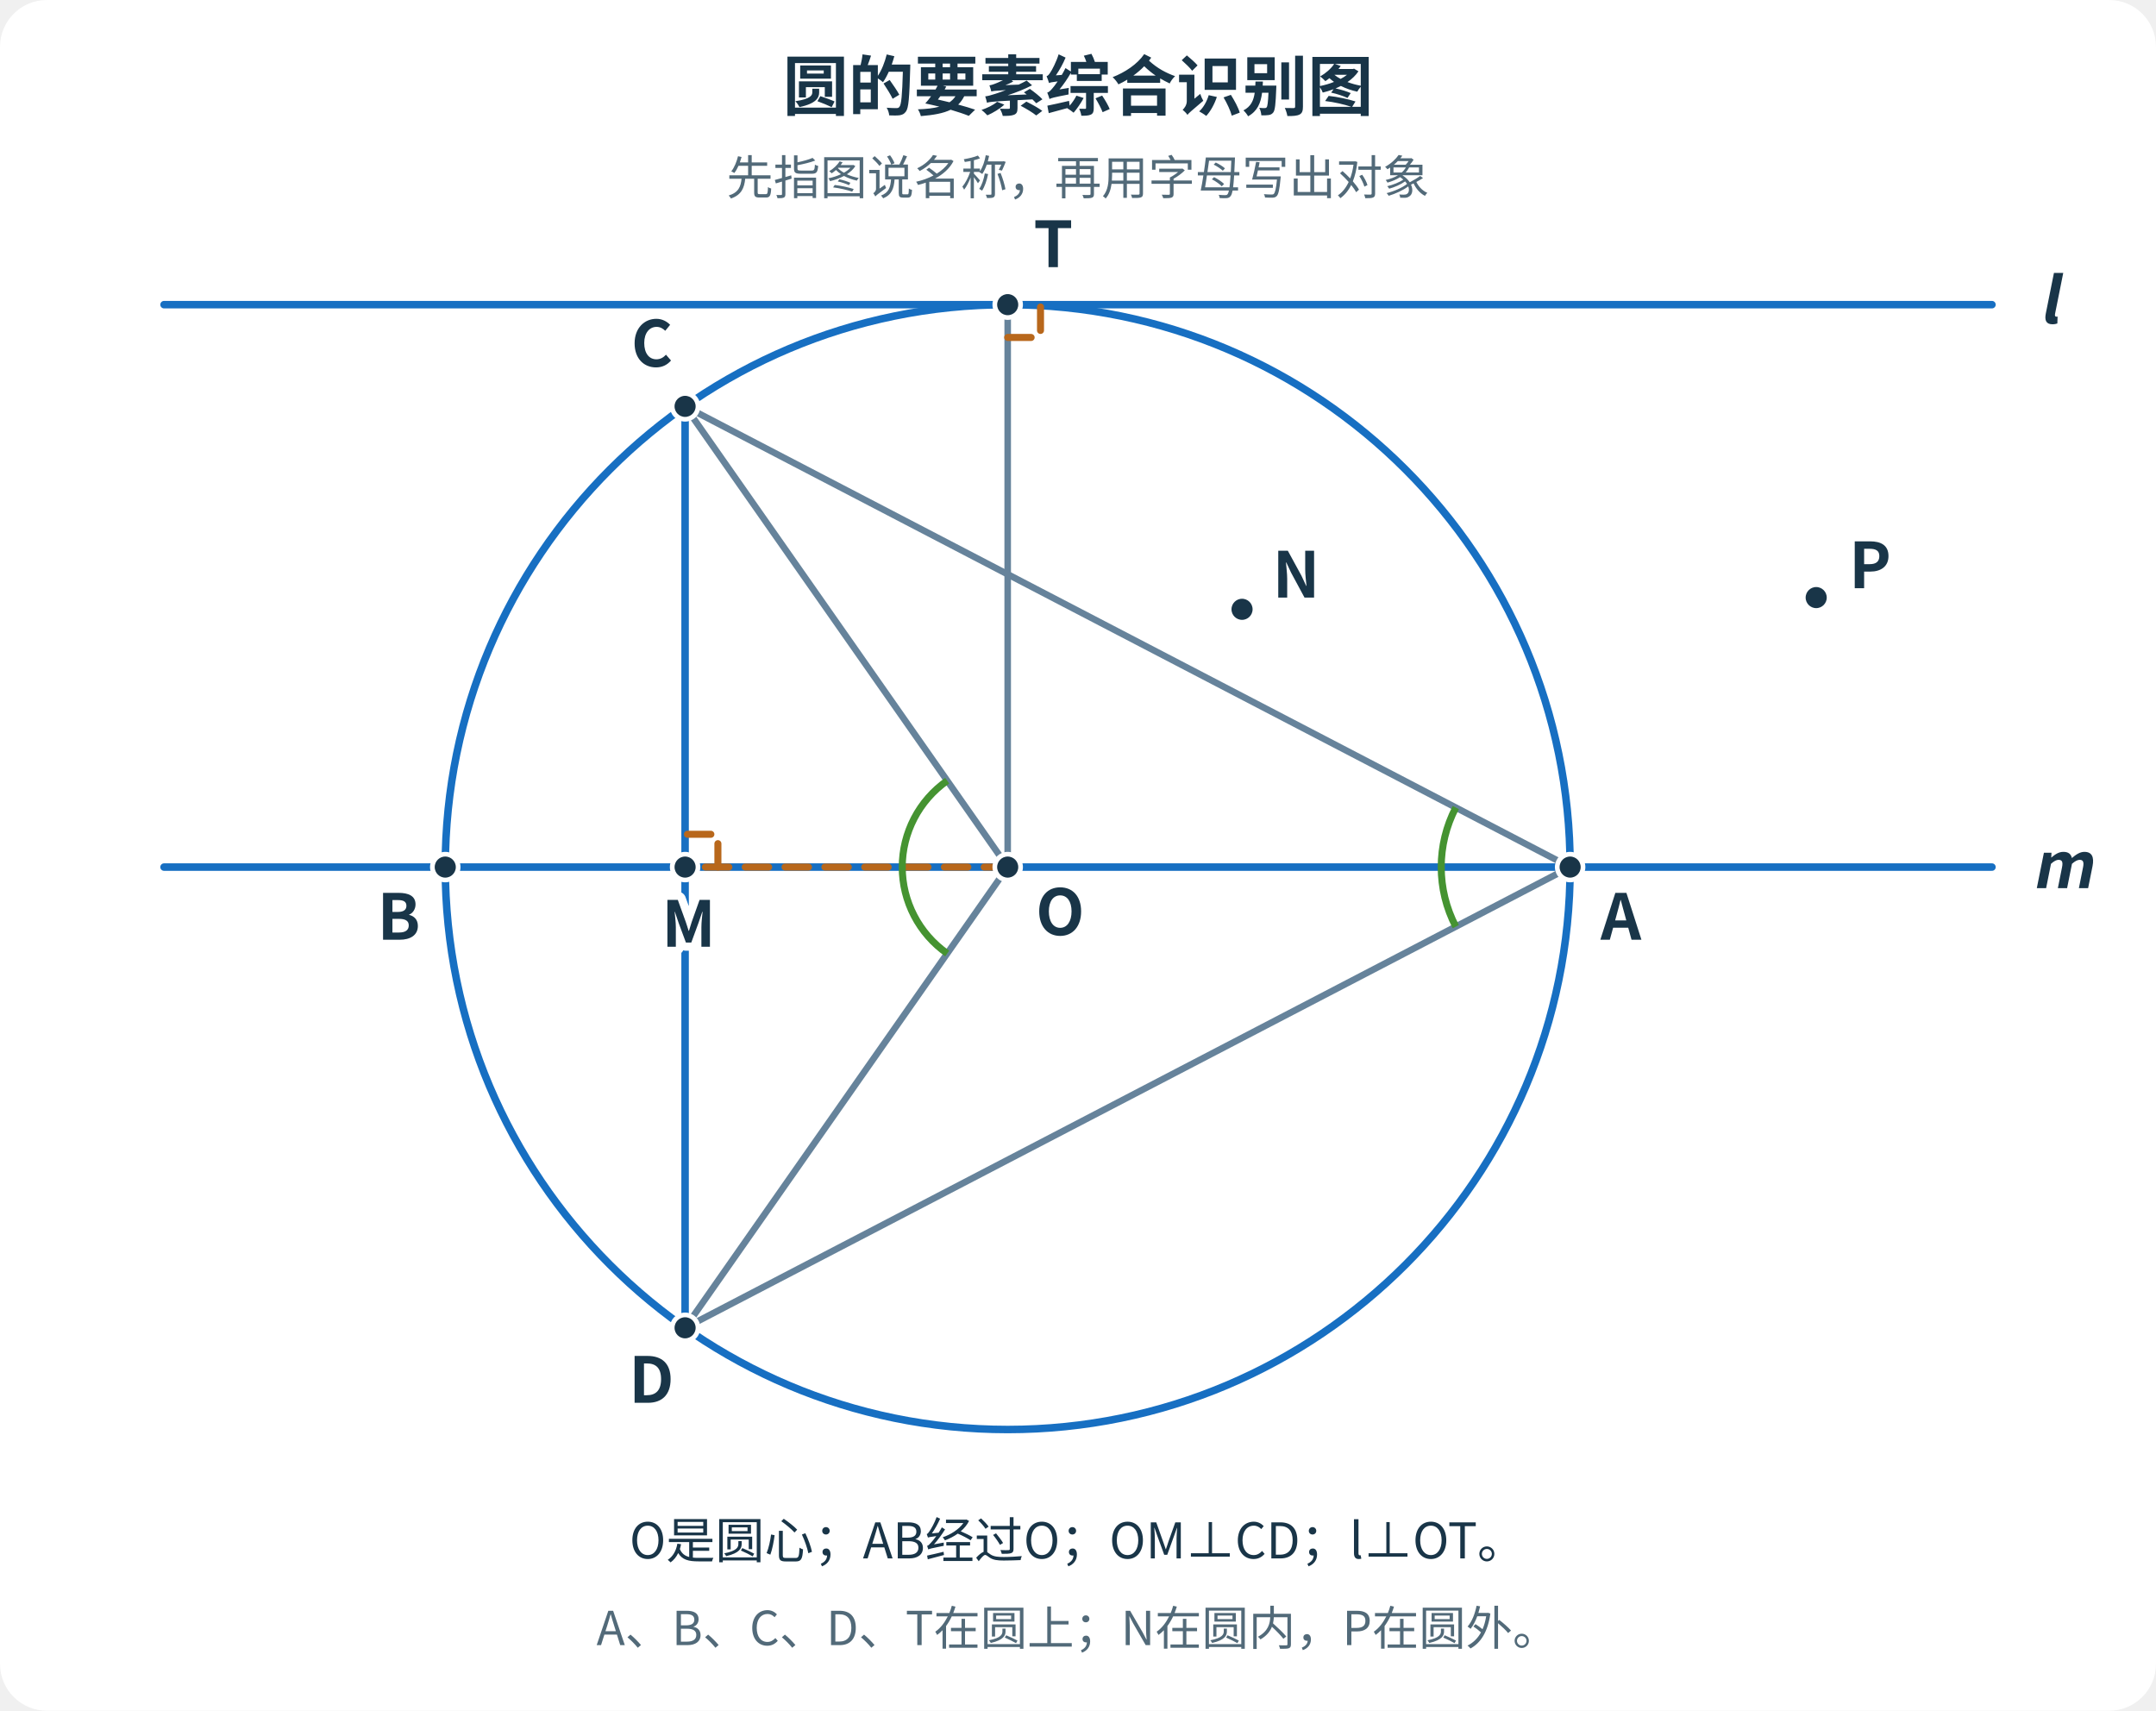
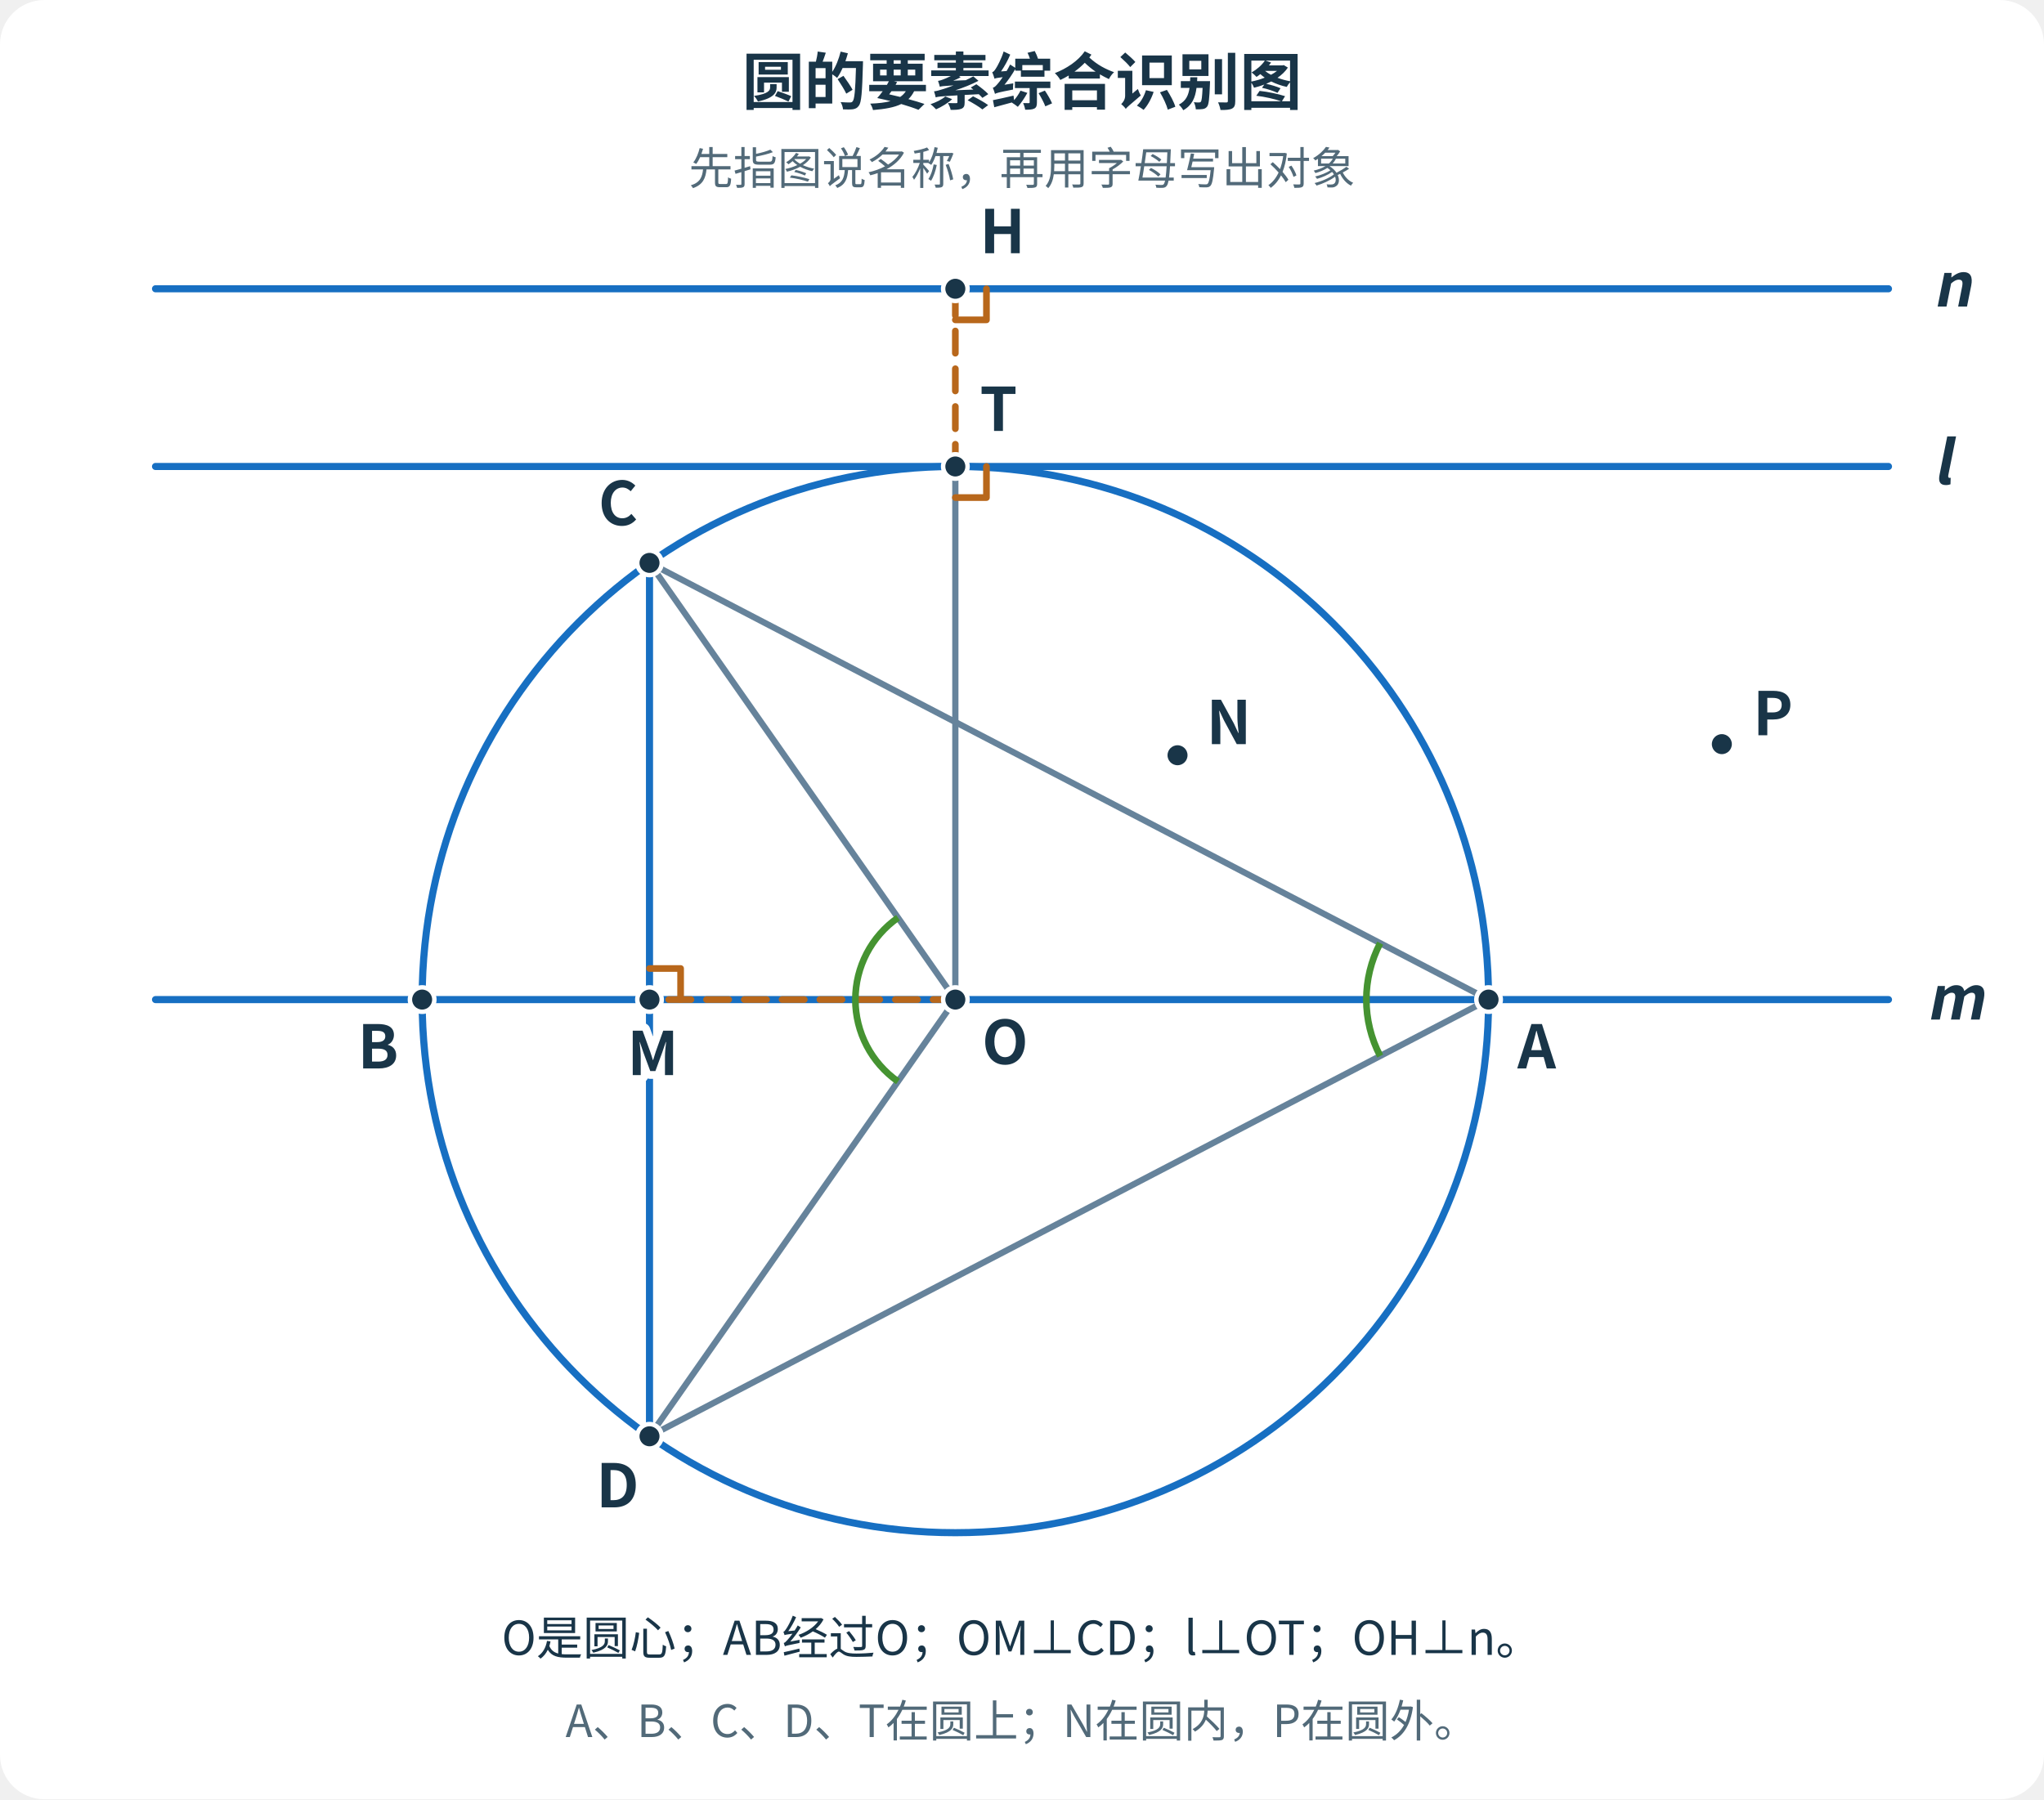
- <svg xmlns="http://www.w3.org/2000/svg" viewBox="0 0 920 730" role="img" aria-label="圆的要素综合识别图：圆O、直径AB、弦CD、垂线段OM、圆上点T、两条直线l和m，以及点N和P">
-   <style>text{font-family:'Microsoft YaHei','Noto Sans CJK SC',sans-serif;fill:#193548}.v-title{font-size:28px;font-weight:700}.v-letter{font-size:27px;font-weight:700;paint-order:stroke;stroke:white;stroke-width:7px;stroke-linejoin:round}.v-note{font-size:21px}.base{stroke:#176fc2;stroke-width:3.2;fill:none;stroke-linecap:round;stroke-linejoin:round}.inner{stroke:#66839b;stroke-width:2.8}.aux{stroke:#b8671b;stroke-dasharray:10 7;stroke-width:3}.angle{stroke:#459331;stroke-width:3;fill:none}.highlight{stroke:#e58d16;stroke-width:9;stroke-linecap:round;stroke-linejoin:round;fill:none;opacity:.85}.highlight .spot{stroke-width:5;fill:#fff0c4}.highlight .area{fill:#f5b84b;fill-opacity:.38;stroke-width:4}.dots{fill:#193548;stroke:white;stroke-width:2}.v-small{font-size:20px;fill:#526a79}</style>
-   <rect width="920" height="730" rx="20" fill="white" />
+ <svg xmlns="http://www.w3.org/2000/svg" viewBox="0 0 920 810" role="img" aria-label="圆的要素综合识别图：圆O、直径AB、弦CD、垂线段OM、圆上点T、相交直线m、相切直线l、相离直线n、圆心到n的垂足H，以及点N和P">
+   <style>text{font-family:'Microsoft YaHei','Noto Sans CJK SC',sans-serif;fill:#193548}.v-title{font-size:28px;font-weight:700}.v-letter{font-size:27px;font-weight:700;paint-order:stroke;stroke:white;stroke-width:7px;stroke-linejoin:round}.v-note{font-size:21px}.base{stroke:#176fc2;stroke-width:3.2;fill:none;stroke-linecap:round;stroke-linejoin:round}.inner{stroke:#66839b;stroke-width:2.8}.aux{stroke:#b8671b;stroke-dasharray:10 7;stroke-width:3}.right{stroke:#b8671b;stroke-width:3;fill:none}.angle{stroke:#459331;stroke-width:3;fill:none}.highlight{stroke:#e58d16;stroke-width:9;stroke-linecap:round;stroke-linejoin:round;fill:none;opacity:.85}.highlight .spot{stroke-width:5;fill:#fff0c4}.highlight .area{fill:#f5b84b;fill-opacity:.38;stroke-width:4}.dots{fill:#193548;stroke:white;stroke-width:2}.v-small{font-size:20px;fill:#526a79}</style>
+   <rect width="920" height="810" rx="20" fill="white" />
  <text x="460" y="47" text-anchor="middle" class="v-title">圆的要素综合识别图</text>
  <text x="460" y="83" text-anchor="middle" class="v-small">先指图说名称，再用字母写出对象</text>
-   <g class="base">
-     <circle cx="430" cy="370" r="240" />
-     <path d="M70 130 H850 M70 370 H850" />
-     <path class="" d="M292.34 173.40 L292.34 566.60" />
-     <path class="inner" d="M430.00 370.00 L292.34 173.40" />
-     <path class="inner" d="M430.00 370.00 L292.34 566.60" />
-     <path class="inner" d="M670.00 370.00 L292.34 173.40" />
-     <path class="inner" d="M670.00 370.00 L292.34 566.60" />
-     <path class="inner" d="M430.00 370.00 L430.00 130.00" />
-     <path class="aux" d="M430.00 370.00 L292.34 370.00" />
-     <path class="aux" d="M306.342 370 v-14 h-14 M430 144 h14 v-14" />
+   <g transform="translate(0,80)">
+     <g class="base">
+       <circle cx="430" cy="370" r="240" />
+       <path d="M70 50 H850 M70 130 H850 M70 370 H850" />
+       <path class="" d="M292.34 173.40 L292.34 566.60" />
+       <path class="inner" d="M430.00 370.00 L292.34 173.40" />
+       <path class="inner" d="M430.00 370.00 L292.34 566.60" />
+       <path class="inner" d="M670.00 370.00 L292.34 173.40" />
+       <path class="inner" d="M670.00 370.00 L292.34 566.60" />
+       <path class="inner" d="M430.00 370.00 L430.00 130.00" />
+       <path class="aux" d="M430.00 130.00 L430.00 50.00" />
+       <path class="aux" d="M430.00 370.00 L292.34 370.00" />
+       <path class="right" d="M306.342 370 v-14 h-14 M430 144 h14 v-14 M430 64 h14 v-14" />
+     </g>
+     <path class="angle" d="M404.19 333.14 A45 45 0 0 0 404.19 406.86 M621.21 344.60 A55 55 0 0 0 621.21 395.40" />
+     <g class="highlight" />
+     <g class="dots">
+       <circle cx="430" cy="370" r="5.5" />
+       <circle cx="670" cy="370" r="5.5" />
+       <circle cx="190" cy="370" r="5.5" />
+       <circle cx="292.342" cy="173.404" r="5.5" />
+       <circle cx="292.342" cy="566.596" r="5.5" />
+       <circle cx="292.342" cy="370" r="5.5" />
+       <circle cx="430" cy="130" r="5.5" />
+       <circle cx="430" cy="50" r="5.5" />
+       <circle cx="530" cy="260" r="5.5" />
+       <circle cx="775" cy="255" r="5.5" />
+     </g>
+     <text x="442" y="399" class="v-letter">O</text>
+     <text x="683" y="401" class="v-letter">A</text>
+     <text x="161" y="401" class="v-letter">B</text>
+     <text x="269.342" y="156.404" class="v-letter">C</text>
+     <text x="268.342" y="598.596" class="v-letter">D</text>
+     <text x="282.342" y="404" class="v-letter">M</text>
+     <text x="441" y="114" class="v-letter">T</text>
+     <text x="441" y="34" class="v-letter">H</text>
+     <text x="543" y="255" class="v-letter">N</text>
+     <text x="789" y="251" class="v-letter">P</text>
+     <text class="v-letter" x="870" y="58" font-style="italic">n</text>
+     <text class="v-letter" x="870" y="138" font-style="italic">l</text>
+     <text class="v-letter" x="867" y="379" font-style="italic">m</text>
+     <text x="460" y="665" text-anchor="middle" class="v-note">O是圆心；AB经过O；OM⊥CD；l⊥OT；OH⊥n。</text>
+     <text x="460" y="702" text-anchor="middle" class="v-small">A、B、C、D、T在圆上；N在圆内，P在圆外。</text>
  </g>
-   <path class="angle" d="M404.19 333.14 A45 45 0 0 0 404.19 406.86 M621.21 344.60 A55 55 0 0 0 621.21 395.40" />
-   <g class="highlight" />
-   <g class="dots">
-     <circle cx="430" cy="370" r="5.5" />
-     <circle cx="670" cy="370" r="5.5" />
-     <circle cx="190" cy="370" r="5.5" />
-     <circle cx="292.342" cy="173.404" r="5.5" />
-     <circle cx="292.342" cy="566.596" r="5.5" />
-     <circle cx="292.342" cy="370" r="5.5" />
-     <circle cx="430" cy="130" r="5.5" />
-     <circle cx="530" cy="260" r="5.5" />
-     <circle cx="775" cy="255" r="5.5" />
-   </g>
-   <text x="442" y="399" class="v-letter">O</text>
-   <text x="683" y="401" class="v-letter">A</text>
-   <text x="161" y="401" class="v-letter">B</text>
-   <text x="269.342" y="156.404" class="v-letter">C</text>
-   <text x="268.342" y="598.596" class="v-letter">D</text>
-   <text x="282.342" y="404" class="v-letter">M</text>
-   <text x="441" y="114" class="v-letter">T</text>
-   <text x="543" y="255" class="v-letter">N</text>
-   <text x="789" y="251" class="v-letter">P</text>
-   <text class="v-letter" x="870" y="138" font-style="italic">l</text>
-   <text class="v-letter" x="867" y="379" font-style="italic">m</text>
-   <text x="460" y="665" text-anchor="middle" class="v-note">O是圆心；AB经过O；OM⊥CD；l⊥OT。</text>
-   <text x="460" y="702" text-anchor="middle" class="v-small">A、B、C、D、T在圆上；N在圆内，P在圆外。</text>
</svg>
